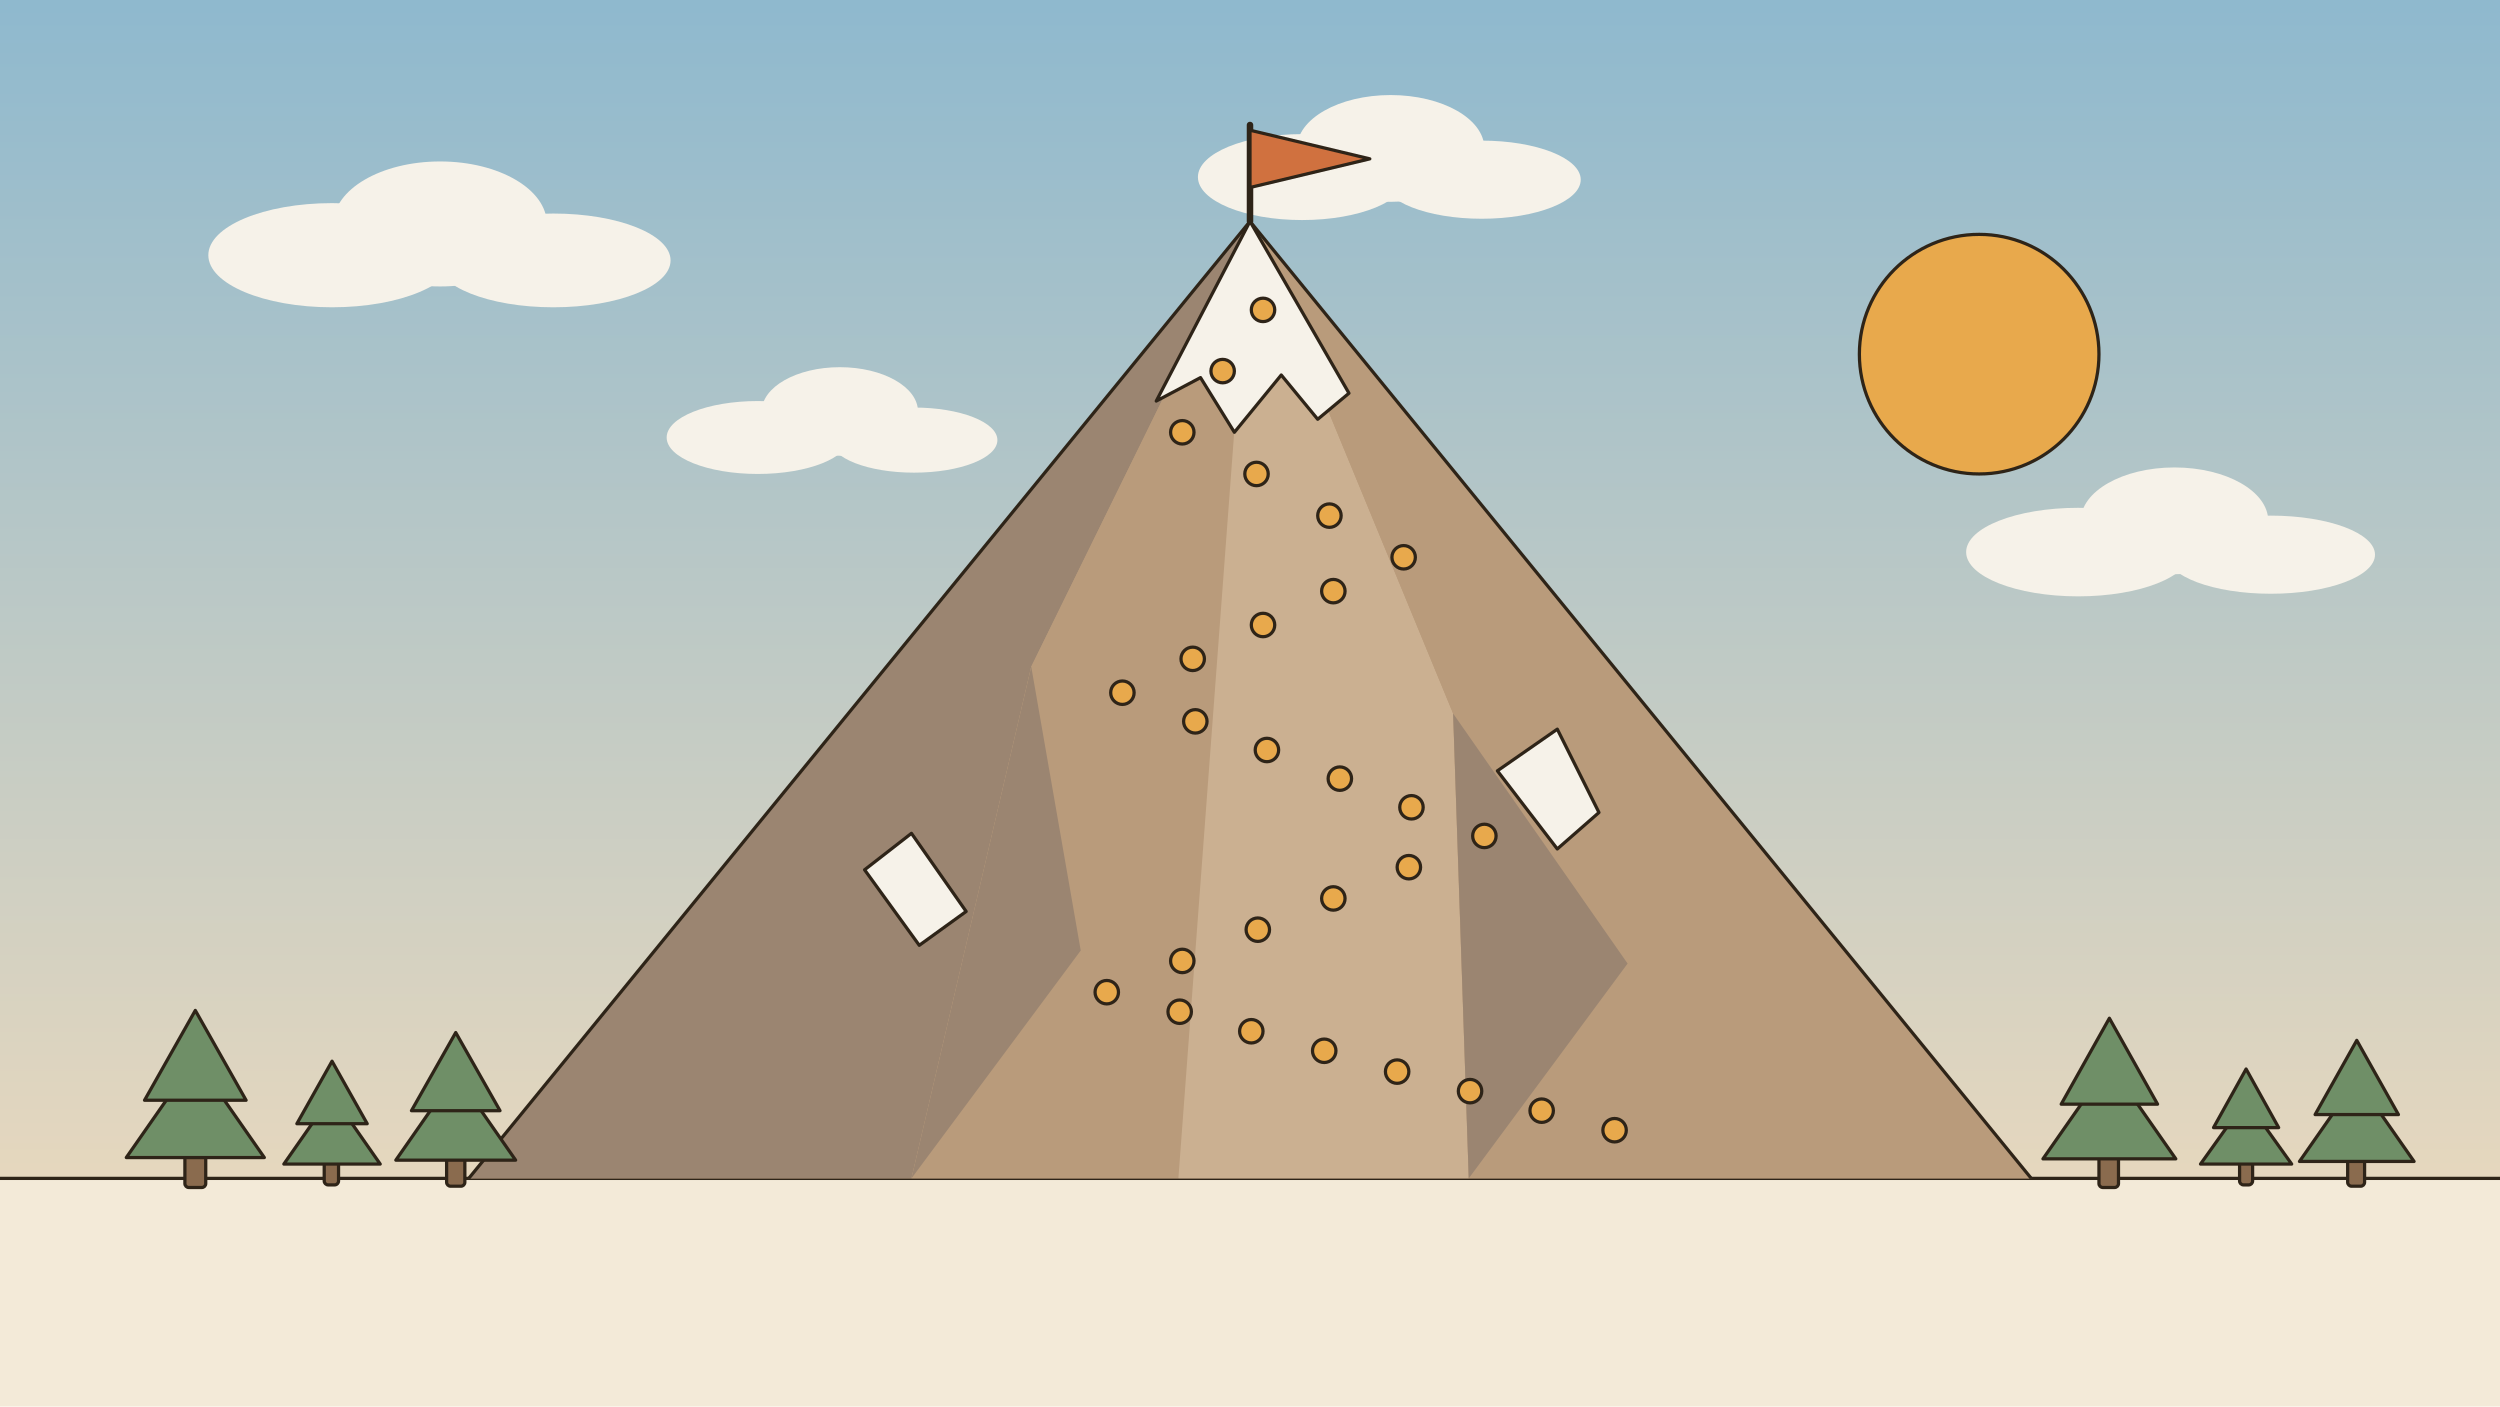
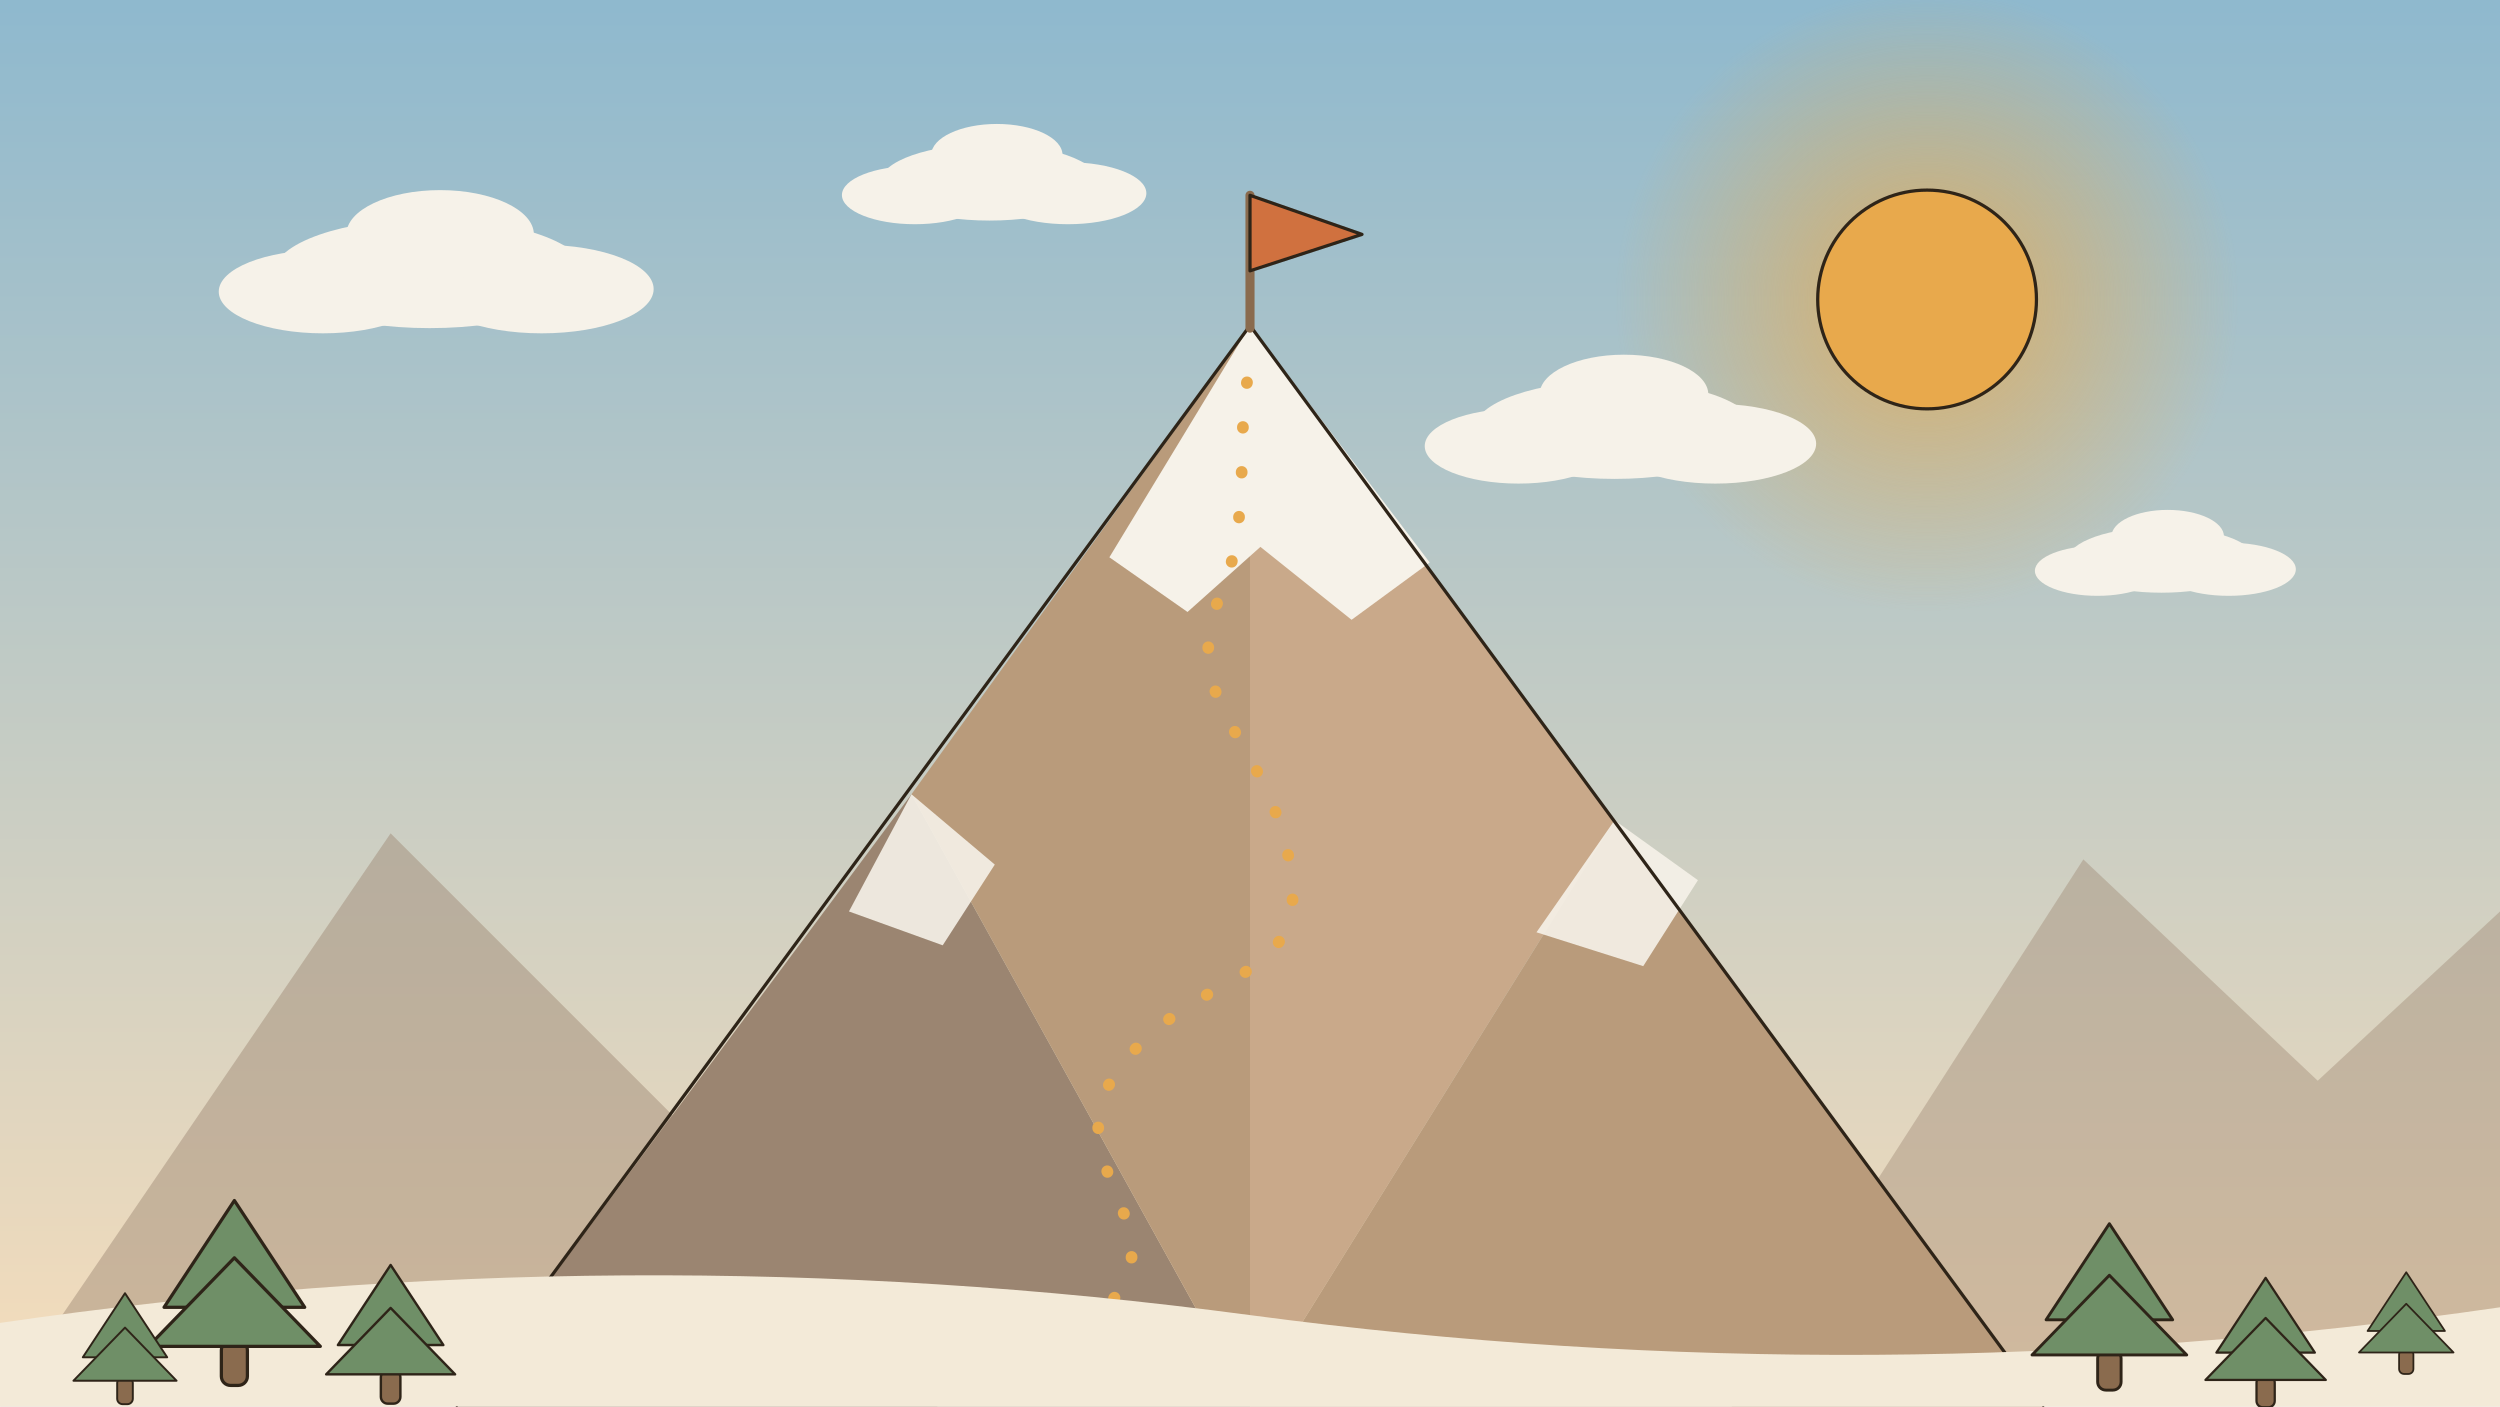
<svg xmlns="http://www.w3.org/2000/svg" viewBox="0 0 1920 1080">
  <defs>
    <linearGradient id="sky" x1="0" y1="0" x2="0" y2="1">
      <stop offset="0" stop-color="#8FB9CE" />
      <stop offset="1" stop-color="#F6DDBB" />
    </linearGradient>
+     <radialGradient id="glow" cx="0.5" cy="0.5" r="0.5">
+       <stop offset="0" stop-color="#E8A94C" stop-opacity="0.8" />
+       <stop offset="1" stop-color="#E8A94C" stop-opacity="0" />
+     </radialGradient>
+     <g id="cloud" fill="#F6F2E9">
+       <ellipse cx="0" cy="0" rx="120" ry="42" />
+       <ellipse cx="-82" cy="14" rx="80" ry="32" />
+       <ellipse cx="86" cy="12" rx="86" ry="34" />
+       <ellipse cx="8" cy="-30" rx="72" ry="34" />
+     </g>
+     <g id="pine">
+       <rect x="-10" y="30" width="20" height="34" rx="7" fill="#8A6B4E" stroke="#2E2418" stroke-width="2.5" />
+       <path d="M0 -78 L54 4 L-54 4 Z" fill="#6F8F67" stroke="#2E2418" stroke-width="2.5" stroke-linejoin="round" />
+       <path d="M0 -34 L66 34 L-66 34 Z" fill="#6F8F67" stroke="#2E2418" stroke-width="2.5" stroke-linejoin="round" />
+     </g>
  </defs>
-   <rect x="0" y="0" width="1920" height="1080" fill="url(#sky)" />
-   <circle cx="1520" cy="272" r="92" fill="#E8A94C" stroke="#2E2418" stroke-width="2.5" />
-   <g fill="#F6F2E9">
-     <ellipse cx="255" cy="196" rx="95" ry="40" />
-     <ellipse cx="338" cy="172" rx="82" ry="48" />
-     <ellipse cx="425" cy="200" rx="90" ry="36" />
-     <ellipse cx="1000" cy="136" rx="80" ry="33" />
-     <ellipse cx="1068" cy="114" rx="72" ry="41" />
-     <ellipse cx="1138" cy="138" rx="76" ry="30" />
-     <ellipse cx="1596" cy="424" rx="86" ry="34" />
-     <ellipse cx="1670" cy="400" rx="72" ry="41" />
-     <ellipse cx="1744" cy="426" rx="80" ry="30" />
-     <ellipse cx="582" cy="336" rx="70" ry="28" />
-     <ellipse cx="645" cy="316" rx="60" ry="34" />
-     <ellipse cx="702" cy="338" rx="64" ry="25" />
+   <rect width="1920" height="1080" fill="url(#sky)" />
+   <circle cx="1480" cy="230" r="240" fill="url(#glow)" />
+   <circle cx="1480" cy="230" r="84" fill="#E8A94C" stroke="#2E2418" stroke-width="2.5" />
+   <use href="#cloud" transform="translate(330 210)" />
+   <use href="#cloud" transform="translate(760 140) scale(0.7)" />
+   <use href="#cloud" transform="translate(1240 330) scale(0.9)" />
+   <use href="#cloud" transform="translate(1660 430) scale(0.6)" />
+   <path d="M0 1080 L300 640 L520 860 L720 1080 Z" fill="#9B8571" opacity="0.45" />
+   <path d="M1330 1080 L1600 660 L1780 830 L1920 700 L1920 1080 Z" fill="#9B8571" opacity="0.4" />
+   <g stroke-linejoin="round">
+     <path d="M350 1080 L700 610 L960 1080 Z" fill="#9B8571" />
+     <path d="M700 610 L960 250 L960 1080 Z" fill="#B99B7B" />
+     <path d="M960 250 L1240 630 L960 1080 Z" fill="#C9A98A" />
+     <path d="M1240 630 L1570 1080 L960 1080 Z" fill="#B99B7B" />
+     <path d="M960 250 L852 428 L912 470 L968 420 L1038 476 L1098 432 Z" fill="#F6F2E9" />
+     <path d="M700 610 L652 700 L724 726 L764 664 Z" fill="#F6F2E9" opacity="0.9" />
+     <path d="M1240 630 L1180 716 L1262 742 L1304 676 Z" fill="#F6F2E9" opacity="0.9" />
+     <path d="M350 1080 L960 250 L1570 1080" fill="none" stroke="#2E2418" stroke-width="2.5" />
  </g>
-   <rect x="0" y="905" width="1920" height="175" fill="#F3EAD8" />
-   <line x1="0" y1="905" x2="1920" y2="905" stroke="#2E2418" stroke-width="2.5" />
-   <polygon points="960,170 360,905 1560,905" fill="#B99B7B" />
-   <polygon points="960,170 792,512 700,905 360,905" fill="#9B8571" />
-   <polygon points="960,170 792,512 700,905 905,905" fill="#B99B7B" />
-   <polygon points="960,170 1116,548 1128,905 905,905" fill="#CBB091" />
-   <polygon points="960,170 1116,548 1128,905 1560,905" fill="#B99B7B" />
-   <polygon points="792,512 700,905 830,730" fill="#9B8571" />
-   <polygon points="1116,548 1128,905 1250,740" fill="#9B8571" />
-   <path d="M360,905 L960,170 L1560,905" fill="none" stroke="#2E2418" stroke-width="2.5" stroke-linejoin="round" />
-   <polygon points="960,170 1036,302 1012,322 984,288 948,332 922,290 888,308" fill="#F6F2E9" stroke="#2E2418" stroke-width="2.5" stroke-linejoin="round" />
-   <polygon points="1150,592 1196,560 1228,624 1196,652" fill="#F6F2E9" stroke="#2E2418" stroke-width="2.5" stroke-linejoin="round" />
-   <polygon points="700,640 742,700 706,726 664,668" fill="#F6F2E9" stroke="#2E2418" stroke-width="2.5" stroke-linejoin="round" />
-   <circle cx="1240" cy="868" r="9" fill="#E8A94C" stroke="#2E2418" stroke-width="2.5" />
-   <circle cx="1184" cy="853" r="9" fill="#E8A94C" stroke="#2E2418" stroke-width="2.5" />
-   <circle cx="1129" cy="838" r="9" fill="#E8A94C" stroke="#2E2418" stroke-width="2.5" />
-   <circle cx="1073" cy="823" r="9" fill="#E8A94C" stroke="#2E2418" stroke-width="2.5" />
-   <circle cx="1017" cy="807" r="9" fill="#E8A94C" stroke="#2E2418" stroke-width="2.5" />
-   <circle cx="961" cy="792" r="9" fill="#E8A94C" stroke="#2E2418" stroke-width="2.5" />
-   <circle cx="906" cy="777" r="9" fill="#E8A94C" stroke="#2E2418" stroke-width="2.5" />
-   <circle cx="850" cy="762" r="9" fill="#E8A94C" stroke="#2E2418" stroke-width="2.5" />
-   <circle cx="908" cy="738" r="9" fill="#E8A94C" stroke="#2E2418" stroke-width="2.5" />
-   <circle cx="966" cy="714" r="9" fill="#E8A94C" stroke="#2E2418" stroke-width="2.5" />
-   <circle cx="1024" cy="690" r="9" fill="#E8A94C" stroke="#2E2418" stroke-width="2.5" />
-   <circle cx="1082" cy="666" r="9" fill="#E8A94C" stroke="#2E2418" stroke-width="2.5" />
-   <circle cx="1140" cy="642" r="9" fill="#E8A94C" stroke="#2E2418" stroke-width="2.5" />
-   <circle cx="1084" cy="620" r="9" fill="#E8A94C" stroke="#2E2418" stroke-width="2.5" />
-   <circle cx="1029" cy="598" r="9" fill="#E8A94C" stroke="#2E2418" stroke-width="2.5" />
-   <circle cx="973" cy="576" r="9" fill="#E8A94C" stroke="#2E2418" stroke-width="2.5" />
-   <circle cx="918" cy="554" r="9" fill="#E8A94C" stroke="#2E2418" stroke-width="2.5" />
-   <circle cx="862" cy="532" r="9" fill="#E8A94C" stroke="#2E2418" stroke-width="2.5" />
-   <circle cx="916" cy="506" r="9" fill="#E8A94C" stroke="#2E2418" stroke-width="2.5" />
-   <circle cx="970" cy="480" r="9" fill="#E8A94C" stroke="#2E2418" stroke-width="2.5" />
-   <circle cx="1024" cy="454" r="9" fill="#E8A94C" stroke="#2E2418" stroke-width="2.5" />
-   <circle cx="1078" cy="428" r="9" fill="#E8A94C" stroke="#2E2418" stroke-width="2.5" />
-   <circle cx="1021" cy="396" r="9" fill="#E8A94C" stroke="#2E2418" stroke-width="2.5" />
-   <circle cx="965" cy="364" r="9" fill="#E8A94C" stroke="#2E2418" stroke-width="2.5" />
-   <circle cx="908" cy="332" r="9" fill="#E8A94C" stroke="#2E2418" stroke-width="2.5" />
-   <circle cx="939" cy="285" r="9" fill="#E8A94C" stroke="#2E2418" stroke-width="2.5" />
-   <circle cx="970" cy="238" r="9" fill="#E8A94C" stroke="#2E2418" stroke-width="2.5" />
-   <line x1="960" y1="170" x2="960" y2="96" stroke="#2E2418" stroke-width="5" stroke-linecap="round" />
-   <polygon points="960,100 1052,122 960,144" fill="#D0713F" stroke="#2E2418" stroke-width="2.5" stroke-linejoin="round" />
-   <rect x="142" y="882" width="16" height="30" rx="3" fill="#8A6B4E" stroke="#2E2418" stroke-width="2.5" />
-   <polygon points="97,889 203,889 150,813" fill="#6F8F67" stroke="#2E2418" stroke-width="2.5" stroke-linejoin="round" />
-   <polygon points="111,845 189,845 150,776" fill="#6F8F67" stroke="#2E2418" stroke-width="2.5" stroke-linejoin="round" />
-   <rect x="249" y="889" width="11" height="21" rx="3" fill="#8A6B4E" stroke="#2E2418" stroke-width="2.5" />
-   <polygon points="218,894 292,894 255,841" fill="#6F8F67" stroke="#2E2418" stroke-width="2.5" stroke-linejoin="round" />
-   <polygon points="228,863 282,863 255,815" fill="#6F8F67" stroke="#2E2418" stroke-width="2.5" stroke-linejoin="round" />
-   <rect x="343" y="885" width="14" height="26" rx="3" fill="#8A6B4E" stroke="#2E2418" stroke-width="2.5" />
-   <polygon points="304,891 396,891 350,825" fill="#6F8F67" stroke="#2E2418" stroke-width="2.5" stroke-linejoin="round" />
-   <polygon points="316,853 384,853 350,793" fill="#6F8F67" stroke="#2E2418" stroke-width="2.5" stroke-linejoin="round" />
-   <rect x="1612" y="883" width="15" height="29" rx="3" fill="#8A6B4E" stroke="#2E2418" stroke-width="2.5" />
-   <polygon points="1569,890 1671,890 1620,817" fill="#6F8F67" stroke="#2E2418" stroke-width="2.5" stroke-linejoin="round" />
-   <polygon points="1583,848 1657,848 1620,782" fill="#6F8F67" stroke="#2E2418" stroke-width="2.5" stroke-linejoin="round" />
-   <rect x="1720" y="890" width="10" height="20" rx="3" fill="#8A6B4E" stroke="#2E2418" stroke-width="2.5" />
-   <polygon points="1690,894 1760,894 1725,845" fill="#6F8F67" stroke="#2E2418" stroke-width="2.5" stroke-linejoin="round" />
-   <polygon points="1700,866 1750,866 1725,821" fill="#6F8F67" stroke="#2E2418" stroke-width="2.5" stroke-linejoin="round" />
-   <rect x="1803" y="886" width="13" height="25" rx="3" fill="#8A6B4E" stroke="#2E2418" stroke-width="2.5" />
-   <polygon points="1766,892 1854,892 1810,829" fill="#6F8F67" stroke="#2E2418" stroke-width="2.5" stroke-linejoin="round" />
-   <polygon points="1778,856 1842,856 1810,799" fill="#6F8F67" stroke="#2E2418" stroke-width="2.5" stroke-linejoin="round" />
+   <path d="M830 1020 C 930 950 800 900 860 820 C 920 740 1010 760 990 660 C 970 560 900 540 940 450 C 960 400 950 330 958 292" fill="none" stroke="#E8A94C" stroke-width="9" stroke-linecap="round" stroke-dasharray="0.5 34" />
+   <line x1="960" y1="252" x2="960" y2="150" stroke="#8A6B4E" stroke-width="7" stroke-linecap="round" />
+   <path d="M960 150 L960 208 L1046 180 Z" fill="#D0713F" stroke="#2E2418" stroke-width="2.5" stroke-linejoin="round" />
+   <path d="M0 1016 Q 480 946 960 1010 T 1920 1004 L 1920 1080 L 0 1080 Z" fill="#F3EAD8" />
+   <use href="#pine" transform="translate(180 1000)" />
+   <use href="#pine" transform="translate(300 1030) scale(0.75)" />
+   <use href="#pine" transform="translate(96 1040) scale(0.6)" />
+   <use href="#pine" transform="translate(1620 1010) scale(0.9)" />
+   <use href="#pine" transform="translate(1740 1036) scale(0.7)" />
+   <use href="#pine" transform="translate(1848 1020) scale(0.55)" />
</svg>
